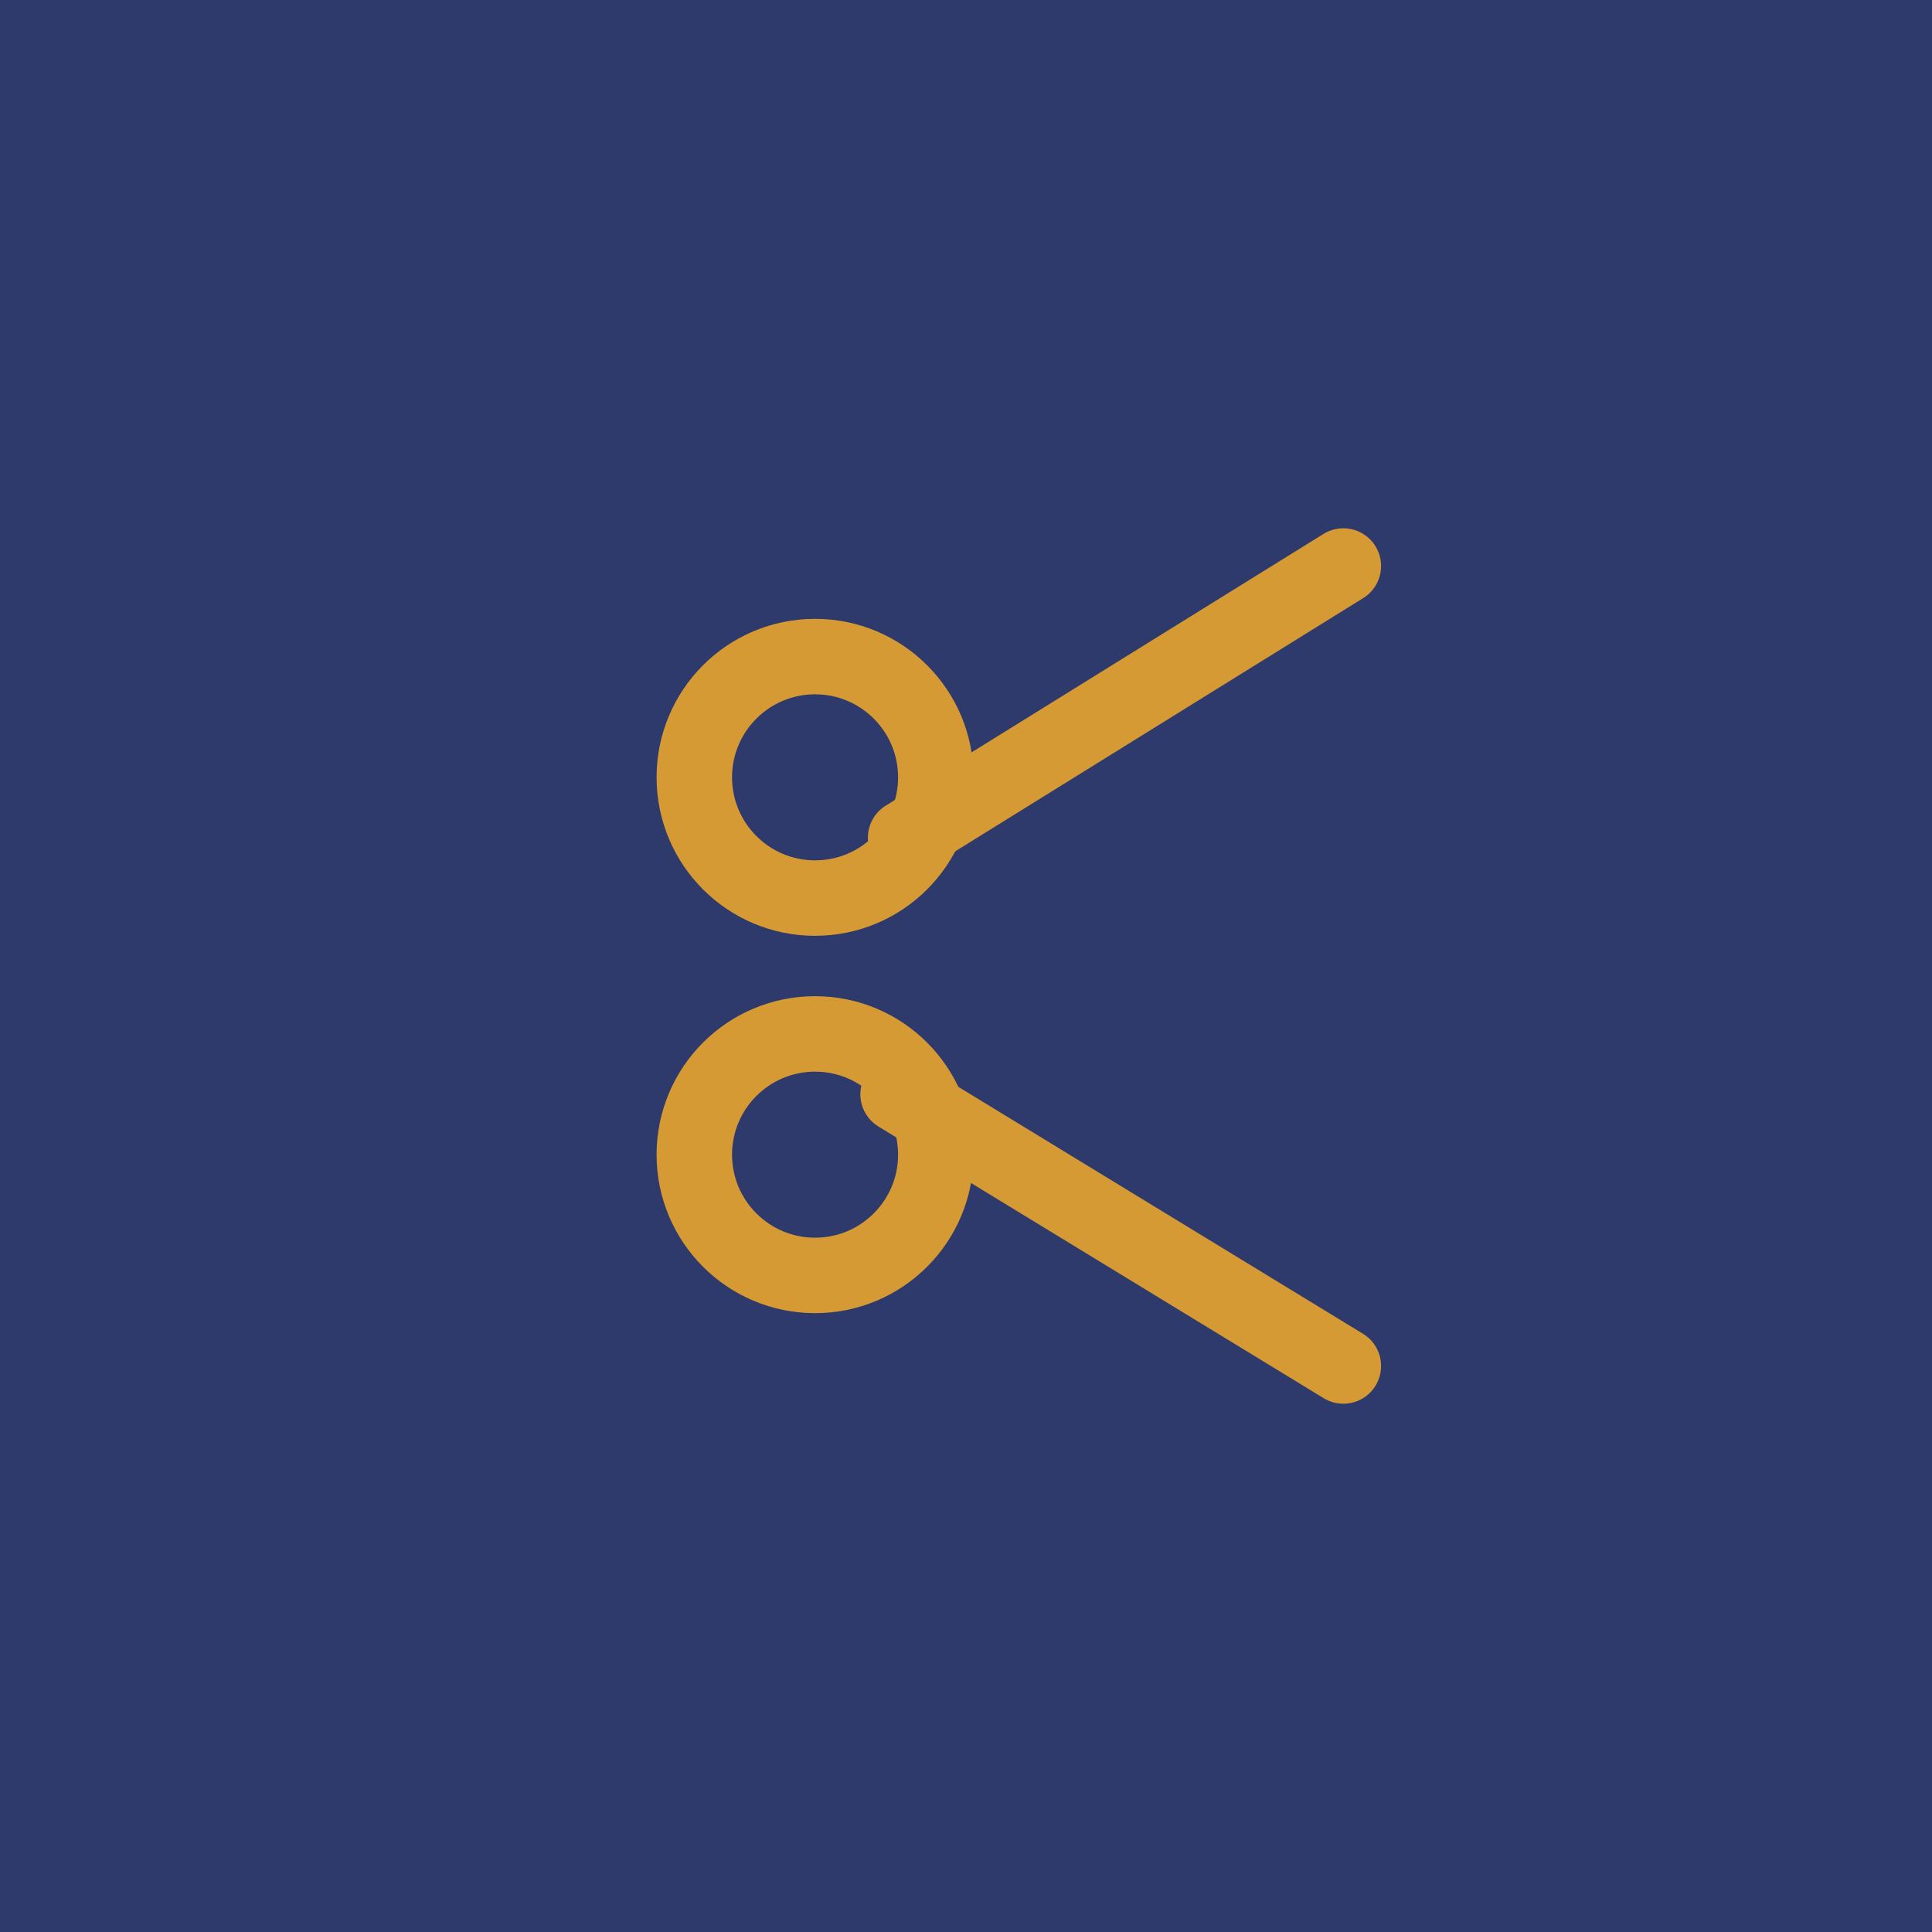
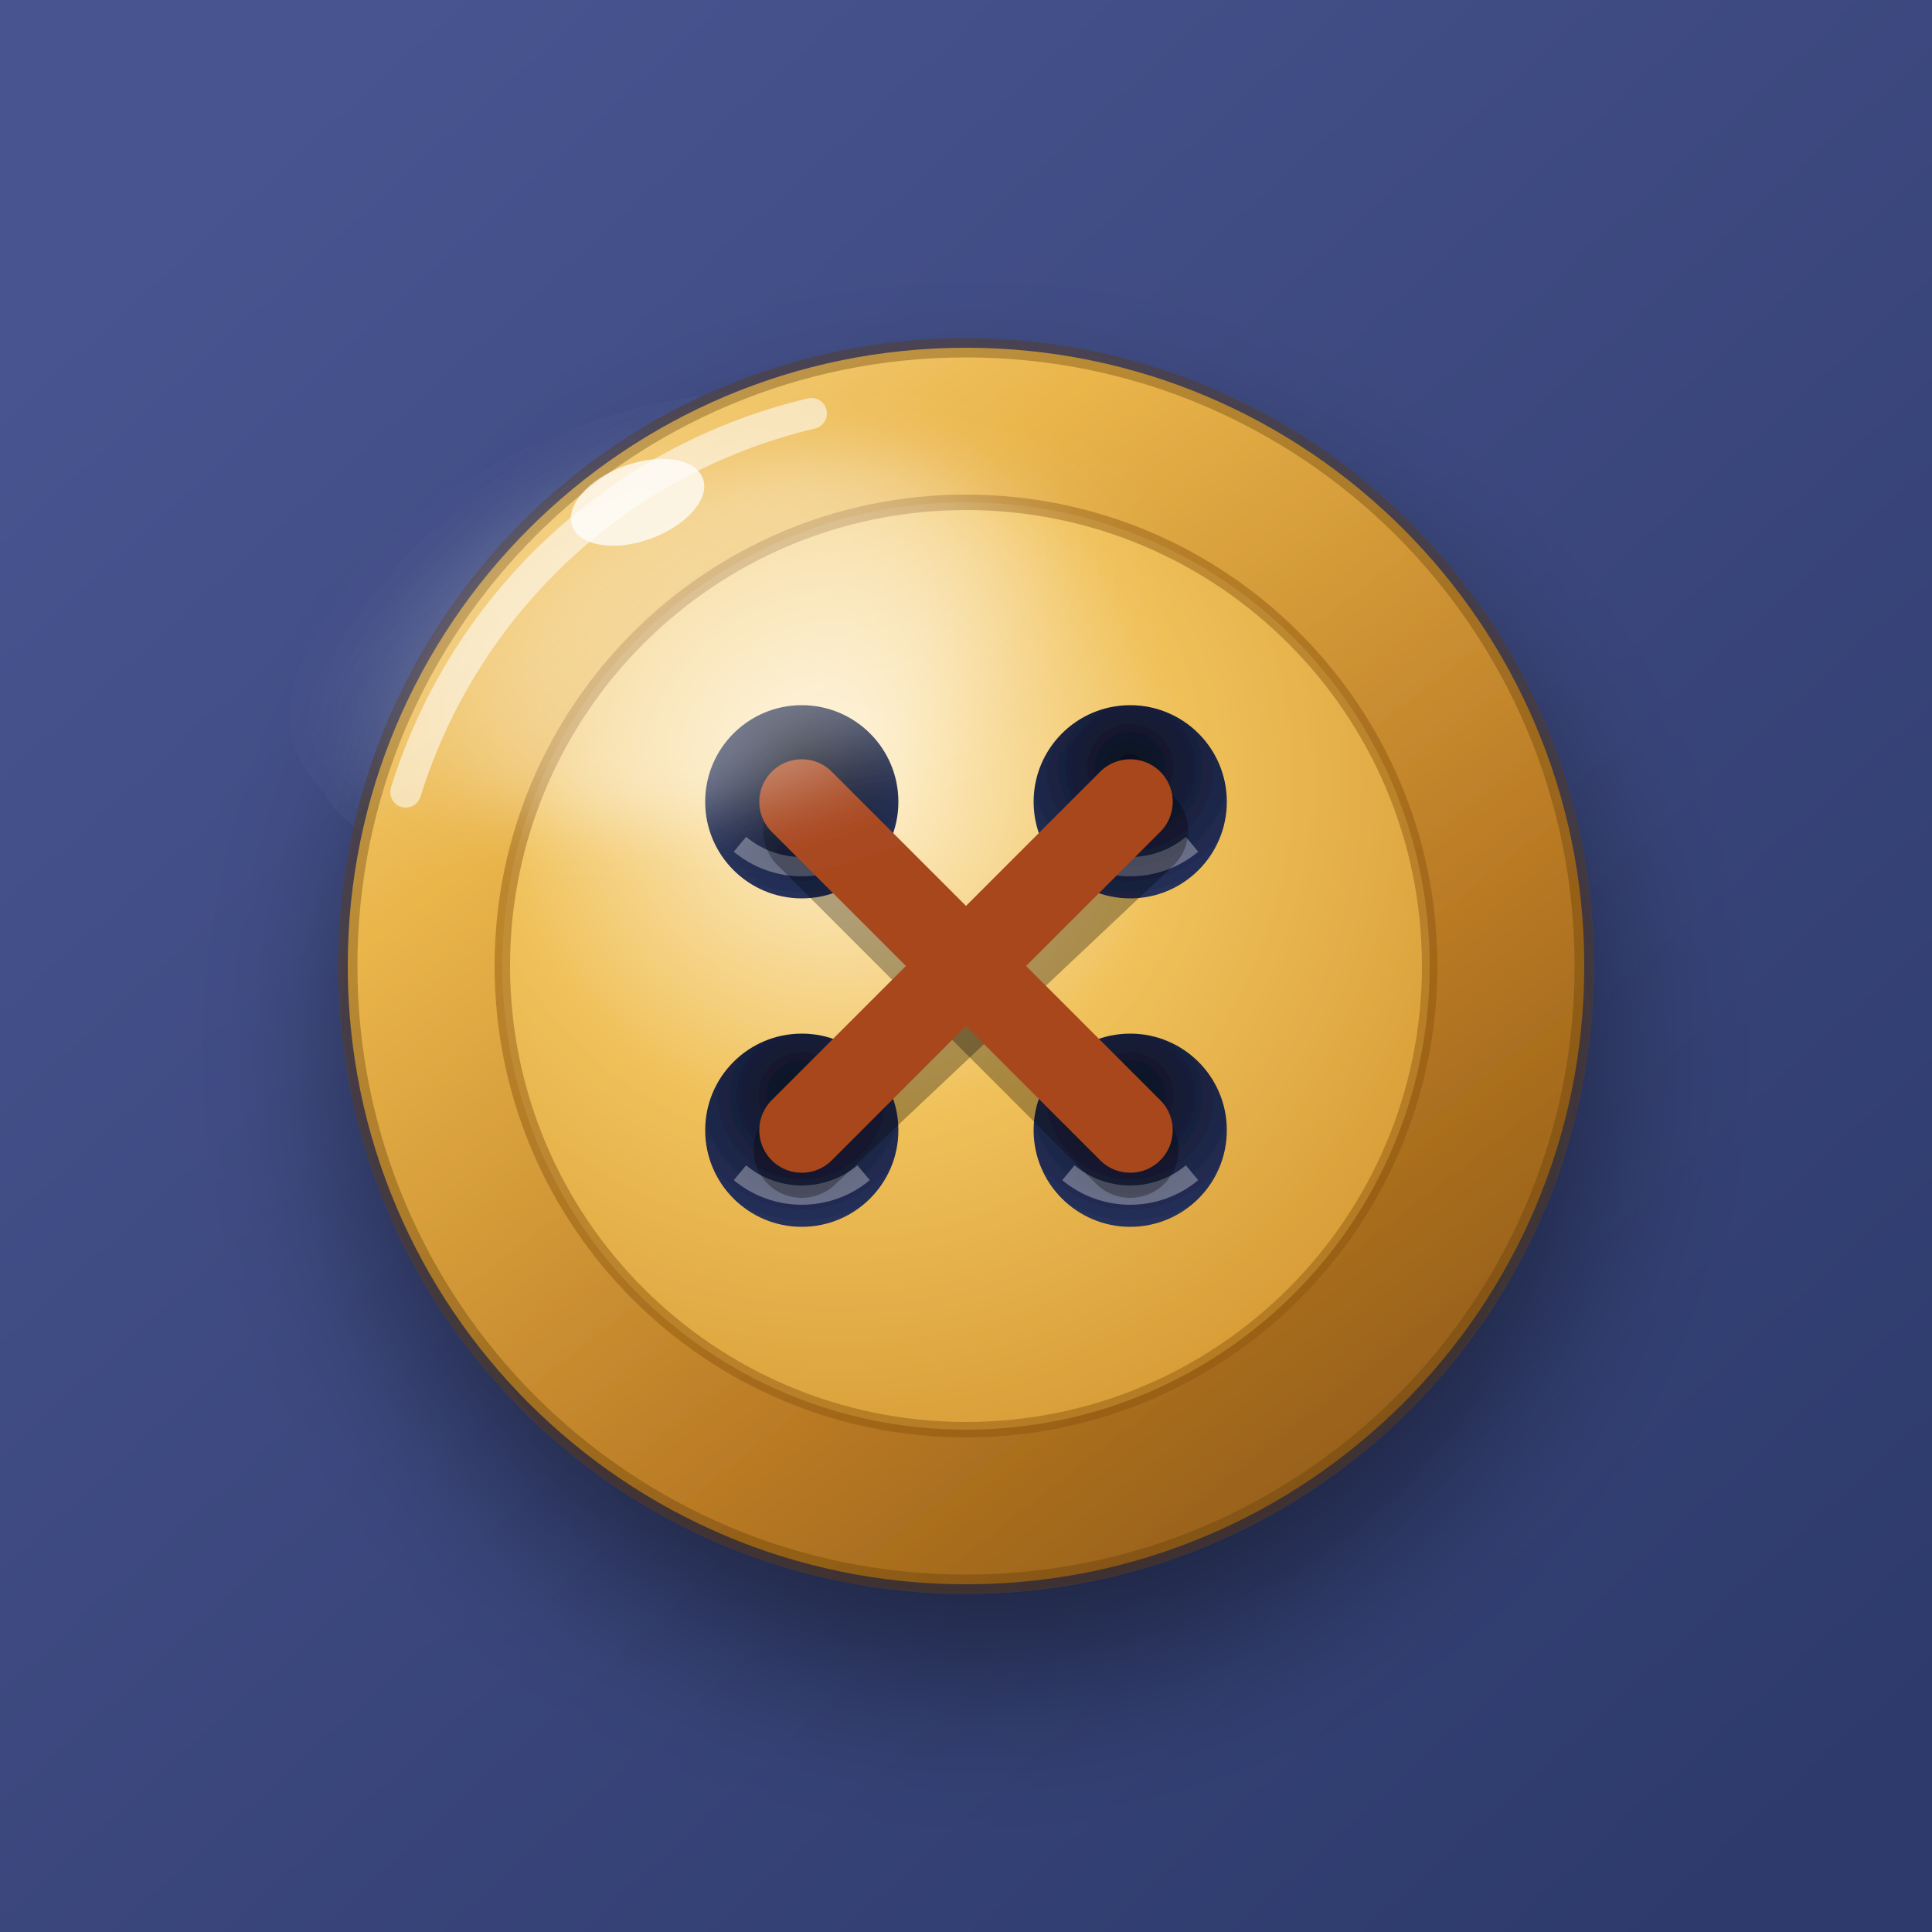
- <svg xmlns="http://www.w3.org/2000/svg" viewBox="0 0 512 512">
-   <rect width="512" height="512" fill="#2D3A6B" />
-   <circle cx="216" cy="206" r="32" fill="none" stroke="#D69A34" stroke-width="20" />
-   <circle cx="216" cy="306" r="32" fill="none" stroke="#D69A34" stroke-width="20" />
-   <path d="M240 222 L356 150 M238 290 L356 362" fill="none" stroke="#D69A34" stroke-width="20" stroke-linecap="round" />
+ <svg xmlns="http://www.w3.org/2000/svg" viewBox="0 0 100 100">
+   <defs>
+     <linearGradient id="tileGrad" x1="12" y1="8" x2="92" y2="96" gradientUnits="userSpaceOnUse">
+       <stop offset="0" stop-color="#48548f" />
+       <stop offset="1" stop-color="#2d3a6b" />
+     </linearGradient>
+     <linearGradient id="rimGrad" x1="18" y1="10" x2="82" y2="92" gradientUnits="userSpaceOnUse">
+       <stop offset="0%" stop-color="#ffe9ad" />
+       <stop offset="30%" stop-color="#eab54a" />
+       <stop offset="62%" stop-color="#b97a24" />
+       <stop offset="100%" stop-color="#74450d" />
+     </linearGradient>
+     <radialGradient id="faceGrad" cx="36%" cy="30%" r="78%">
+       <stop offset="0%" stop-color="#fff3d6" />
+       <stop offset="48%" stop-color="#f0c15a" />
+       <stop offset="100%" stop-color="#d69a34" />
+     </radialGradient>
+     <radialGradient id="holeGrad" cx="50%" cy="32%" r="85%">
+       <stop offset="0%" stop-color="#0a0e1c" />
+       <stop offset="100%" stop-color="#2d3a6b" />
+     </radialGradient>
+     <filter id="softBlur" x="-60%" y="-60%" width="220%" height="220%">
+       <feGaussianBlur stdDeviation="3" />
+     </filter>
+     <filter id="btnShadow" x="-70%" y="-70%" width="240%" height="240%">
+       <feDropShadow dx="0.5" dy="4.6" stdDeviation="4" flood-color="#000000" flood-opacity="0.42" />
+     </filter>
+   </defs>
+   <rect width="100" height="100" fill="url(#tileGrad)" />
+   <g filter="url(#btnShadow)">
+     <circle cx="50" cy="50" r="32" fill="url(#rimGrad)" stroke="#5c3a0b" stroke-width="1" stroke-opacity="0.35" />
+     <path d="M21 41 A29 29 0 0 1 42 21.4" stroke="rgba(255,255,255,0.55)" stroke-width="1.6" stroke-linecap="round" fill="none" />
+     <circle cx="50" cy="50" r="24" fill="url(#faceGrad)" stroke="#8a530f" stroke-width="0.8" stroke-opacity="0.45" />
+     <circle cx="41.5" cy="41.5" r="5" fill="url(#holeGrad)" />
+     <circle cx="58.5" cy="41.5" r="5" fill="url(#holeGrad)" />
+     <circle cx="41.5" cy="58.5" r="5" fill="url(#holeGrad)" />
+     <circle cx="58.5" cy="58.5" r="5" fill="url(#holeGrad)" />
+     <path d="M38.3 43.7 A5 5 0 0 0 44.7 43.7" stroke="rgba(255,255,255,0.32)" stroke-width="1" fill="none" />
+     <path d="M55.3 43.7 A5 5 0 0 0 61.7 43.7" stroke="rgba(255,255,255,0.32)" stroke-width="1" fill="none" />
+     <path d="M38.3 60.7 A5 5 0 0 0 44.7 60.7" stroke="rgba(255,255,255,0.32)" stroke-width="1" fill="none" />
+     <path d="M55.3 60.7 A5 5 0 0 0 61.7 60.7" stroke="rgba(255,255,255,0.32)" stroke-width="1" fill="none" />
+     <path d="M42 43 L58.5 59.5" stroke="rgba(0,0,0,0.3)" stroke-width="5" stroke-linecap="round" />
+     <path d="M59 43 L41.5 59.5" stroke="rgba(0,0,0,0.3)" stroke-width="5" stroke-linecap="round" />
+     <path d="M41.5 41.5 L58.5 58.5" stroke="#a8471f" stroke-width="4.4" stroke-linecap="round" />
+     <path d="M58.5 41.5 L41.5 58.5" stroke="#a8471f" stroke-width="4.4" stroke-linecap="round" />
+     <ellipse cx="38" cy="33" rx="15" ry="8.5" fill="rgba(255,255,255,0.4)" transform="rotate(-24 38 33)" filter="url(#softBlur)" />
+     <ellipse cx="33" cy="26" rx="3.6" ry="2" fill="rgba(255,255,255,0.75)" transform="rotate(-20 33 26)" />
+   </g>
</svg>
